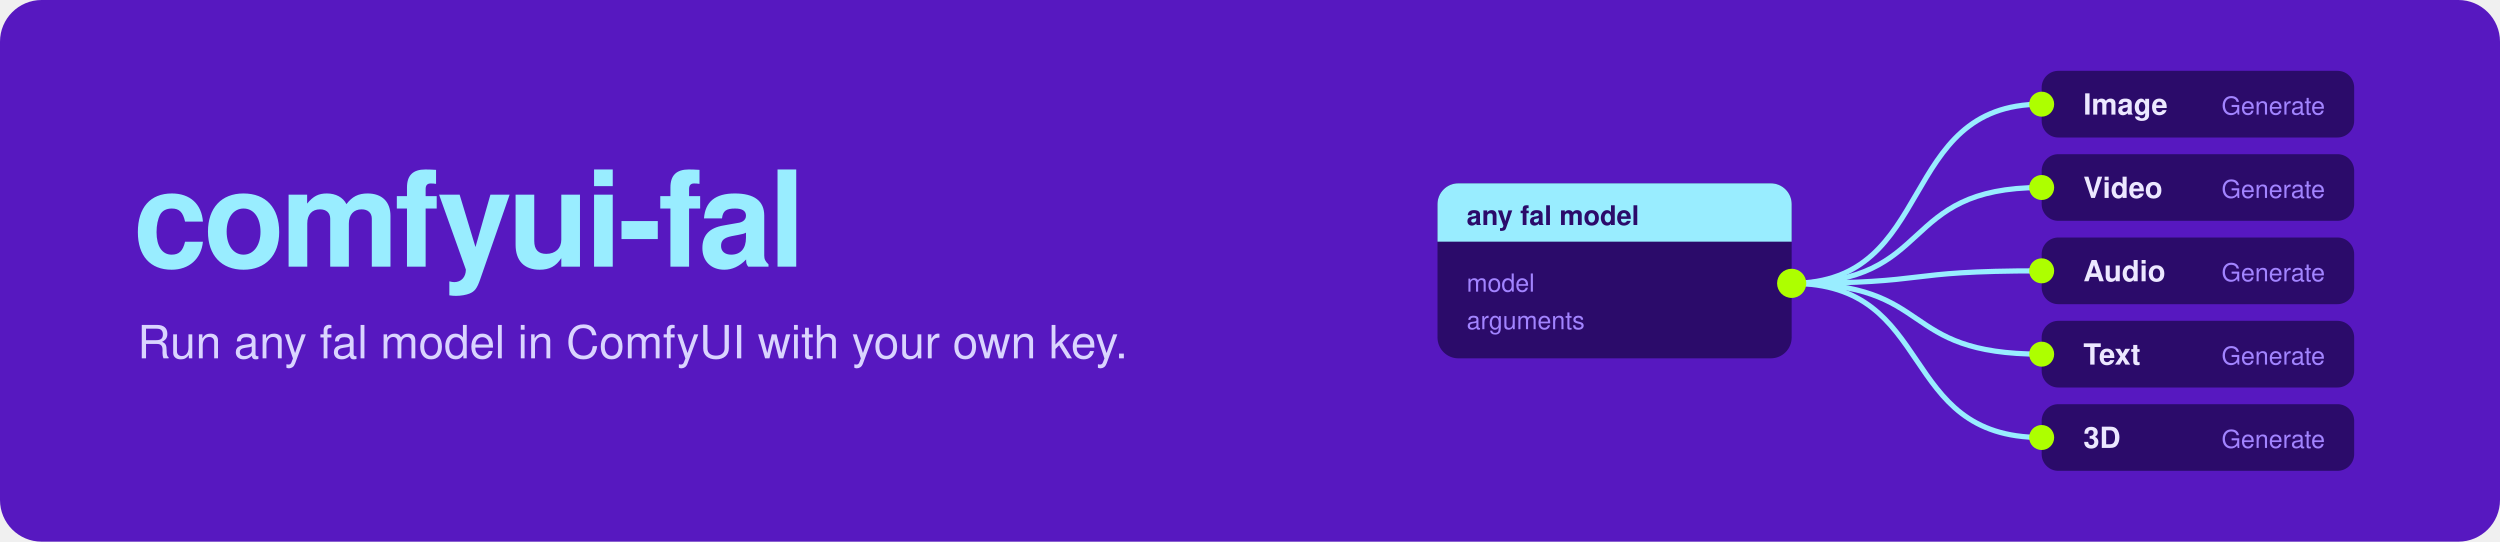
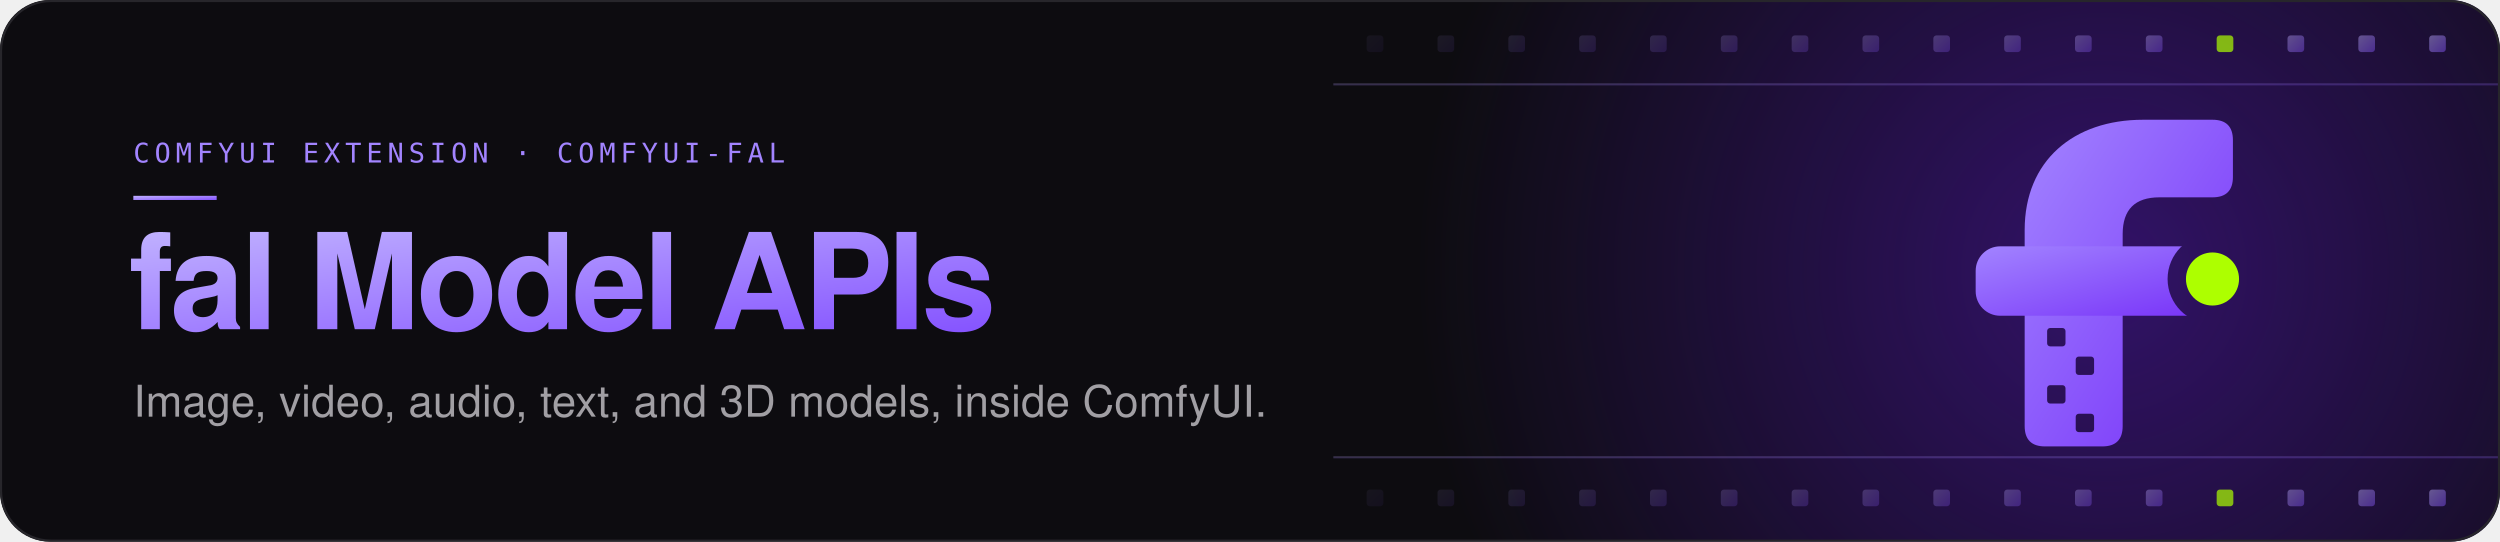
<svg xmlns="http://www.w3.org/2000/svg" width="1200" height="260" viewBox="0 0 1200 260" role="img" aria-label="comfyui-fal: a ComfyUI extension that runs fal models">
-   <rect width="1200" height="260" rx="20" fill="#5718C0" />
-   <text x="64" y="128" font-family="Helvetica Neue, Helvetica, Arial, sans-serif" font-size="64" font-weight="700" fill="#99EDFF" text-anchor="start" letter-spacing="-2">comfyui-fal</text>
-   <text x="66" y="172" font-family="Helvetica Neue, Helvetica, Arial, sans-serif" font-size="22" font-weight="400" fill="#DAD4FF" text-anchor="start">Run any fal model in ComfyUI with your own key.</text>
-   <rect x="690" y="88" width="170" height="84" rx="10" fill="#2B0B6A" />
-   <path d="M690 98a10 10 0 0 1 10-10h150a10 10 0 0 1 10 10v18h-170z" fill="#99EDFF" />
-   <text x="704" y="108" font-family="Helvetica Neue, Helvetica, Arial, sans-serif" font-size="13" font-weight="700" fill="#2B0B6A" text-anchor="start">any fal model</text>
-   <text x="704" y="140" font-family="Helvetica Neue, Helvetica, Arial, sans-serif" font-size="12" font-weight="400" fill="#A284FF" text-anchor="start">model</text>
-   <text x="704" y="158" font-family="Helvetica Neue, Helvetica, Arial, sans-serif" font-size="12" font-weight="400" fill="#A284FF" text-anchor="start">arguments</text>
-   <path d="M860 136C930 136 910 50.0 980 50.0" fill="none" stroke="#99EDFF" stroke-width="2.5" stroke-linecap="round" />
-   <path d="M860 136C930 136 910 90.0 980 90.0" fill="none" stroke="#99EDFF" stroke-width="2.5" stroke-linecap="round" />
-   <path d="M860 136C930 136 910 130.0 980 130.0" fill="none" stroke="#99EDFF" stroke-width="2.5" stroke-linecap="round" />
-   <path d="M860 136C930 136 910 170.0 980 170.0" fill="none" stroke="#99EDFF" stroke-width="2.5" stroke-linecap="round" />
-   <path d="M860 136C930 136 910 210.0 980 210.0" fill="none" stroke="#99EDFF" stroke-width="2.5" stroke-linecap="round" />
-   <rect x="980" y="34" width="150" height="32" rx="8" fill="#2B0B6A" />
-   <text x="1000" y="55.0" font-family="Helvetica Neue, Helvetica, Arial, sans-serif" font-size="14" font-weight="700" fill="#ECE8FF" text-anchor="start">Image</text>
-   <text x="1116" y="55.0" font-family="Helvetica Neue, Helvetica, Arial, sans-serif" font-size="12" font-weight="400" fill="#A284FF" text-anchor="end">Generate</text>
-   <circle cx="980" cy="50.0" r="6" fill="#ADFF00" />
-   <rect x="980" y="74" width="150" height="32" rx="8" fill="#2B0B6A" />
-   <text x="1000" y="95.0" font-family="Helvetica Neue, Helvetica, Arial, sans-serif" font-size="14" font-weight="700" fill="#ECE8FF" text-anchor="start">Video</text>
-   <text x="1116" y="95.0" font-family="Helvetica Neue, Helvetica, Arial, sans-serif" font-size="12" font-weight="400" fill="#A284FF" text-anchor="end">Generate</text>
-   <circle cx="980" cy="90.0" r="6" fill="#ADFF00" />
-   <rect x="980" y="114" width="150" height="32" rx="8" fill="#2B0B6A" />
-   <text x="1000" y="135.0" font-family="Helvetica Neue, Helvetica, Arial, sans-serif" font-size="14" font-weight="700" fill="#ECE8FF" text-anchor="start">Audio</text>
-   <text x="1116" y="135.0" font-family="Helvetica Neue, Helvetica, Arial, sans-serif" font-size="12" font-weight="400" fill="#A284FF" text-anchor="end">Generate</text>
-   <circle cx="980" cy="130.0" r="6" fill="#ADFF00" />
-   <rect x="980" y="154" width="150" height="32" rx="8" fill="#2B0B6A" />
-   <text x="1000" y="175.0" font-family="Helvetica Neue, Helvetica, Arial, sans-serif" font-size="14" font-weight="700" fill="#ECE8FF" text-anchor="start">Text</text>
-   <text x="1116" y="175.0" font-family="Helvetica Neue, Helvetica, Arial, sans-serif" font-size="12" font-weight="400" fill="#A284FF" text-anchor="end">Generate</text>
-   <circle cx="980" cy="170.0" r="6" fill="#ADFF00" />
-   <rect x="980" y="194" width="150" height="32" rx="8" fill="#2B0B6A" />
-   <text x="1000" y="215.0" font-family="Helvetica Neue, Helvetica, Arial, sans-serif" font-size="14" font-weight="700" fill="#ECE8FF" text-anchor="start">3D</text>
-   <text x="1116" y="215.0" font-family="Helvetica Neue, Helvetica, Arial, sans-serif" font-size="12" font-weight="400" fill="#A284FF" text-anchor="end">Generate</text>
-   <circle cx="980" cy="210.0" r="6" fill="#ADFF00" />
-   <circle cx="860" cy="136" r="7" fill="#ADFF00" />
+   <defs>
+     <linearGradient id="accent" x1="0" y1="0" x2="1" y2="1">
+       <stop offset="0" stop-color="#C0B1FF" />
+       <stop offset="1" stop-color="#8553FF" />
+     </linearGradient>
+     <linearGradient id="mark" x1="0" y1="0" x2="1" y2="1">
+       <stop offset="0" stop-color="#A284FF" />
+       <stop offset="1" stop-color="#762FF8" />
+     </linearGradient>
+     <mask id="fcut">
+       <rect width="200" height="200" fill="#fff" />
+       <rect x="69" y="128" width="9" height="9" rx="1.5" fill="#000" />
+       <rect x="83" y="142" width="9" height="9" rx="1.5" fill="#000" />
+       <rect x="69" y="156" width="9" height="9" rx="1.5" fill="#000" />
+       <rect x="83" y="170" width="9" height="9" rx="1.5" fill="#000" />
+       <circle cx="150" cy="104" r="22" fill="#000" />
+     </mask>
+     <radialGradient id="glow" cx="1010" cy="130" r="330" gradientUnits="userSpaceOnUse">
+       <stop offset="0" stop-color="#5718C0" stop-opacity="0.5" />
+       <stop offset="1" stop-color="#5718C0" stop-opacity="0" />
+     </radialGradient>
+     <clipPath id="frame">
+       <rect width="1200" height="260" rx="24" />
+     </clipPath>
+   </defs>
+   <g clip-path="url(#frame)">
+     <rect width="1200" height="260" fill="#0D0C10" />
+     <rect width="1200" height="260" fill="url(#glow)" />
+     <rect x="656" y="17" width="8" height="8" rx="1.5" fill="url(#accent)" opacity="0.06" />
+     <rect x="656" y="235" width="8" height="8" rx="1.5" fill="url(#accent)" opacity="0.06" />
+     <rect x="690" y="17" width="8" height="8" rx="1.5" fill="url(#accent)" opacity="0.086" />
+     <rect x="690" y="235" width="8" height="8" rx="1.5" fill="url(#accent)" opacity="0.086" />
+     <rect x="724" y="17" width="8" height="8" rx="1.5" fill="url(#accent)" opacity="0.112" />
+     <rect x="724" y="235" width="8" height="8" rx="1.5" fill="url(#accent)" opacity="0.112" />
+     <rect x="758" y="17" width="8" height="8" rx="1.5" fill="url(#accent)" opacity="0.138" />
+     <rect x="758" y="235" width="8" height="8" rx="1.5" fill="url(#accent)" opacity="0.138" />
+     <rect x="792" y="17" width="8" height="8" rx="1.5" fill="url(#accent)" opacity="0.164" />
+     <rect x="792" y="235" width="8" height="8" rx="1.5" fill="url(#accent)" opacity="0.164" />
+     <rect x="826" y="17" width="8" height="8" rx="1.5" fill="url(#accent)" opacity="0.19" />
+     <rect x="826" y="235" width="8" height="8" rx="1.5" fill="url(#accent)" opacity="0.19" />
+     <rect x="860" y="17" width="8" height="8" rx="1.5" fill="url(#accent)" opacity="0.216" />
+     <rect x="860" y="235" width="8" height="8" rx="1.5" fill="url(#accent)" opacity="0.216" />
+     <rect x="894" y="17" width="8" height="8" rx="1.5" fill="url(#accent)" opacity="0.242" />
+     <rect x="894" y="235" width="8" height="8" rx="1.5" fill="url(#accent)" opacity="0.242" />
+     <rect x="928" y="17" width="8" height="8" rx="1.5" fill="url(#accent)" opacity="0.268" />
+     <rect x="928" y="235" width="8" height="8" rx="1.5" fill="url(#accent)" opacity="0.268" />
+     <rect x="962" y="17" width="8" height="8" rx="1.5" fill="url(#accent)" opacity="0.294" />
+     <rect x="962" y="235" width="8" height="8" rx="1.5" fill="url(#accent)" opacity="0.294" />
+     <rect x="996" y="17" width="8" height="8" rx="1.5" fill="url(#accent)" opacity="0.32" />
+     <rect x="996" y="235" width="8" height="8" rx="1.5" fill="url(#accent)" opacity="0.32" />
+     <rect x="1030" y="17" width="8" height="8" rx="1.5" fill="url(#accent)" opacity="0.346" />
+     <rect x="1030" y="235" width="8" height="8" rx="1.5" fill="url(#accent)" opacity="0.346" />
+     <rect x="1064" y="17" width="8" height="8" rx="1.5" fill="#ADFF00" opacity="0.7" />
+     <rect x="1064" y="235" width="8" height="8" rx="1.5" fill="#ADFF00" opacity="0.7" />
+     <rect x="1098" y="17" width="8" height="8" rx="1.5" fill="url(#accent)" opacity="0.398" />
+     <rect x="1098" y="235" width="8" height="8" rx="1.5" fill="url(#accent)" opacity="0.398" />
+     <rect x="1132" y="17" width="8" height="8" rx="1.5" fill="url(#accent)" opacity="0.424" />
+     <rect x="1132" y="235" width="8" height="8" rx="1.5" fill="url(#accent)" opacity="0.424" />
+     <rect x="1166" y="17" width="8" height="8" rx="1.5" fill="url(#accent)" opacity="0.45" />
+     <rect x="1166" y="235" width="8" height="8" rx="1.5" fill="url(#accent)" opacity="0.45" />
+     <rect x="640" y="40" width="560" height="1" fill="url(#accent)" opacity="0.25" />
+     <rect x="640" y="219" width="560" height="1" fill="url(#accent)" opacity="0.25" />
+     <g transform="translate(915 32) scale(0.98)">
+       <g mask="url(#fcut)">
+         <path d="M58 176V80C58 46 82 26 116 26H150Q160 26 160 36V54Q160 64 150 64H124Q106 64 106 82V176Q106 186 96 186H68Q58 186 58 176Z" fill="url(#mark)" />
+         <rect x="34" y="88" width="126" height="34" rx="12" fill="url(#mark)" />
+       </g>
+       <circle cx="150" cy="104" r="13" fill="#ADFF00" />
+     </g>
+   </g>
+   <rect x="0.5" y="0.5" width="1199" height="259" rx="24" fill="none" stroke="#27262B" />
+   <text x="64" y="78" font-family="'SF Mono', SFMono-Regular, Menlo, Consolas, 'DejaVu Sans Mono', monospace" font-size="13" letter-spacing="2.34" fill="#A284FF">COMFYUI EXTENSION · COMFYUI-FAL</text>
+   <rect x="64" y="94" width="40" height="2" fill="url(#accent)" />
+   <text x="62" y="158" font-family="'Helvetica Neue', Helvetica, Arial, sans-serif" font-size="64" font-weight="bold" letter-spacing="-1.6" fill="url(#accent)">fal Model APIs</text>
+   <text x="64" y="200" font-family="'Helvetica Neue', Helvetica, Arial, sans-serif" font-size="21" letter-spacing="0.1" fill="#A19FA4">Image, video, audio, text, and 3D models, inside ComfyUI.</text>
</svg>
